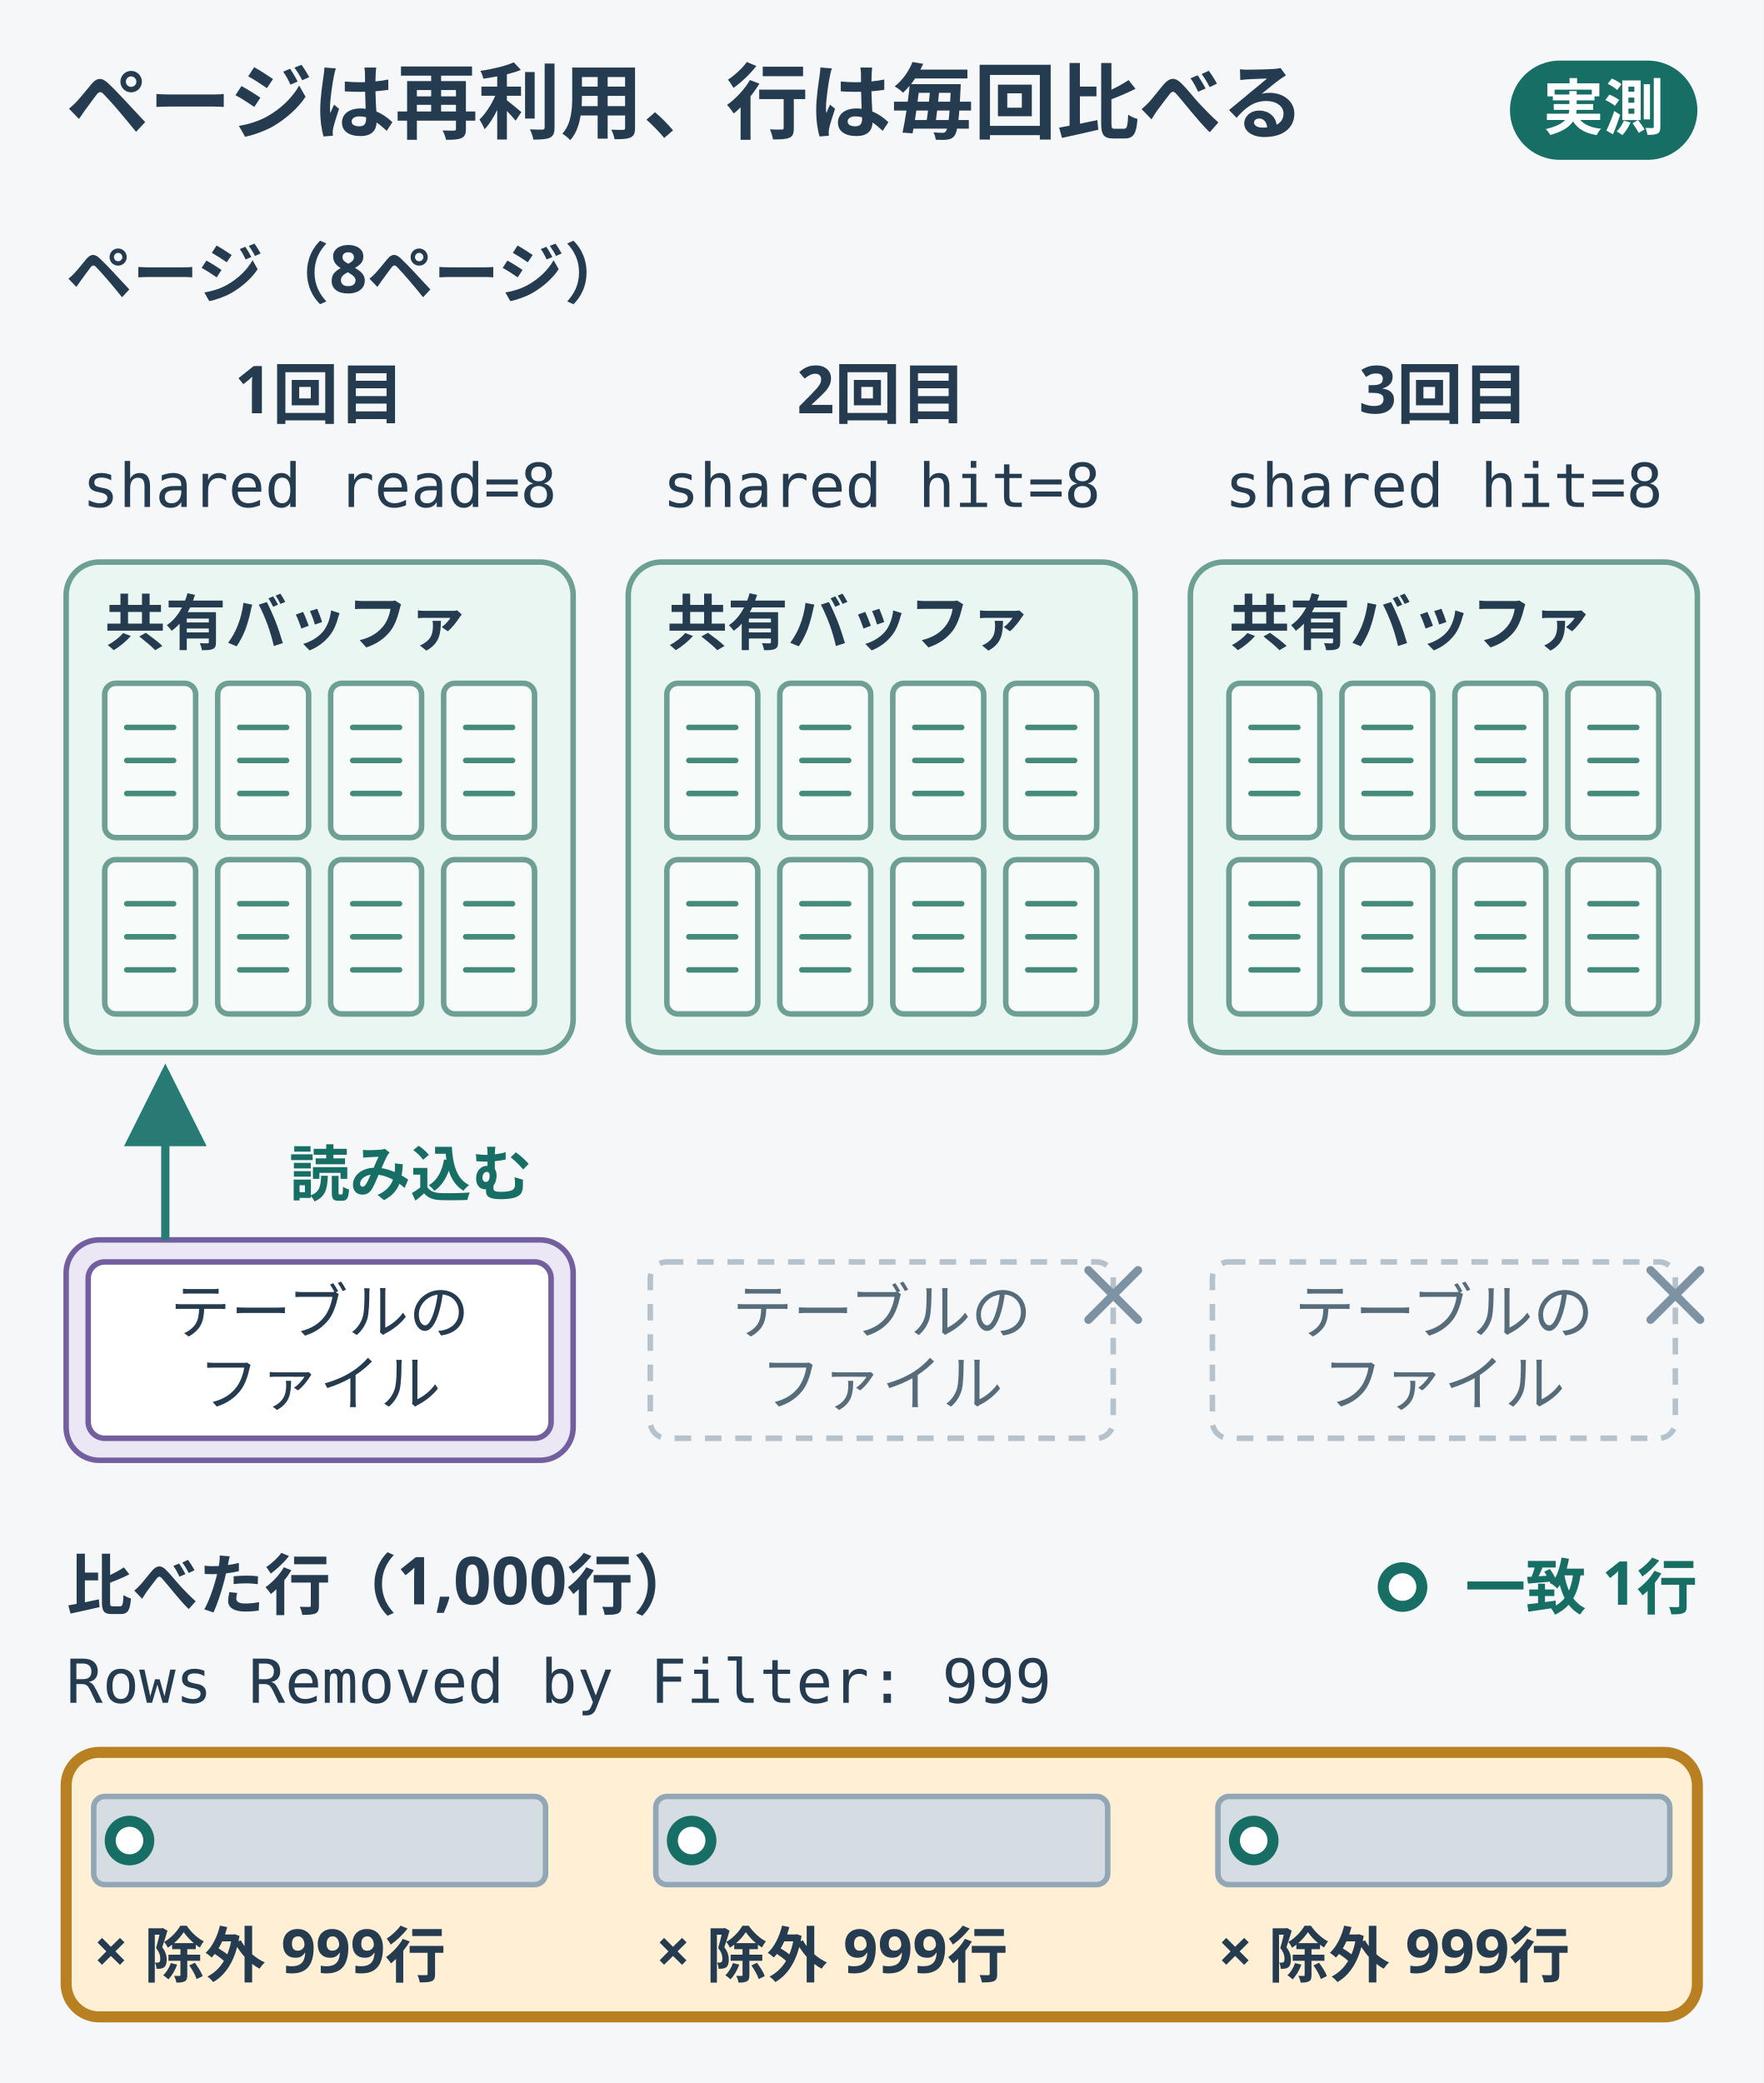
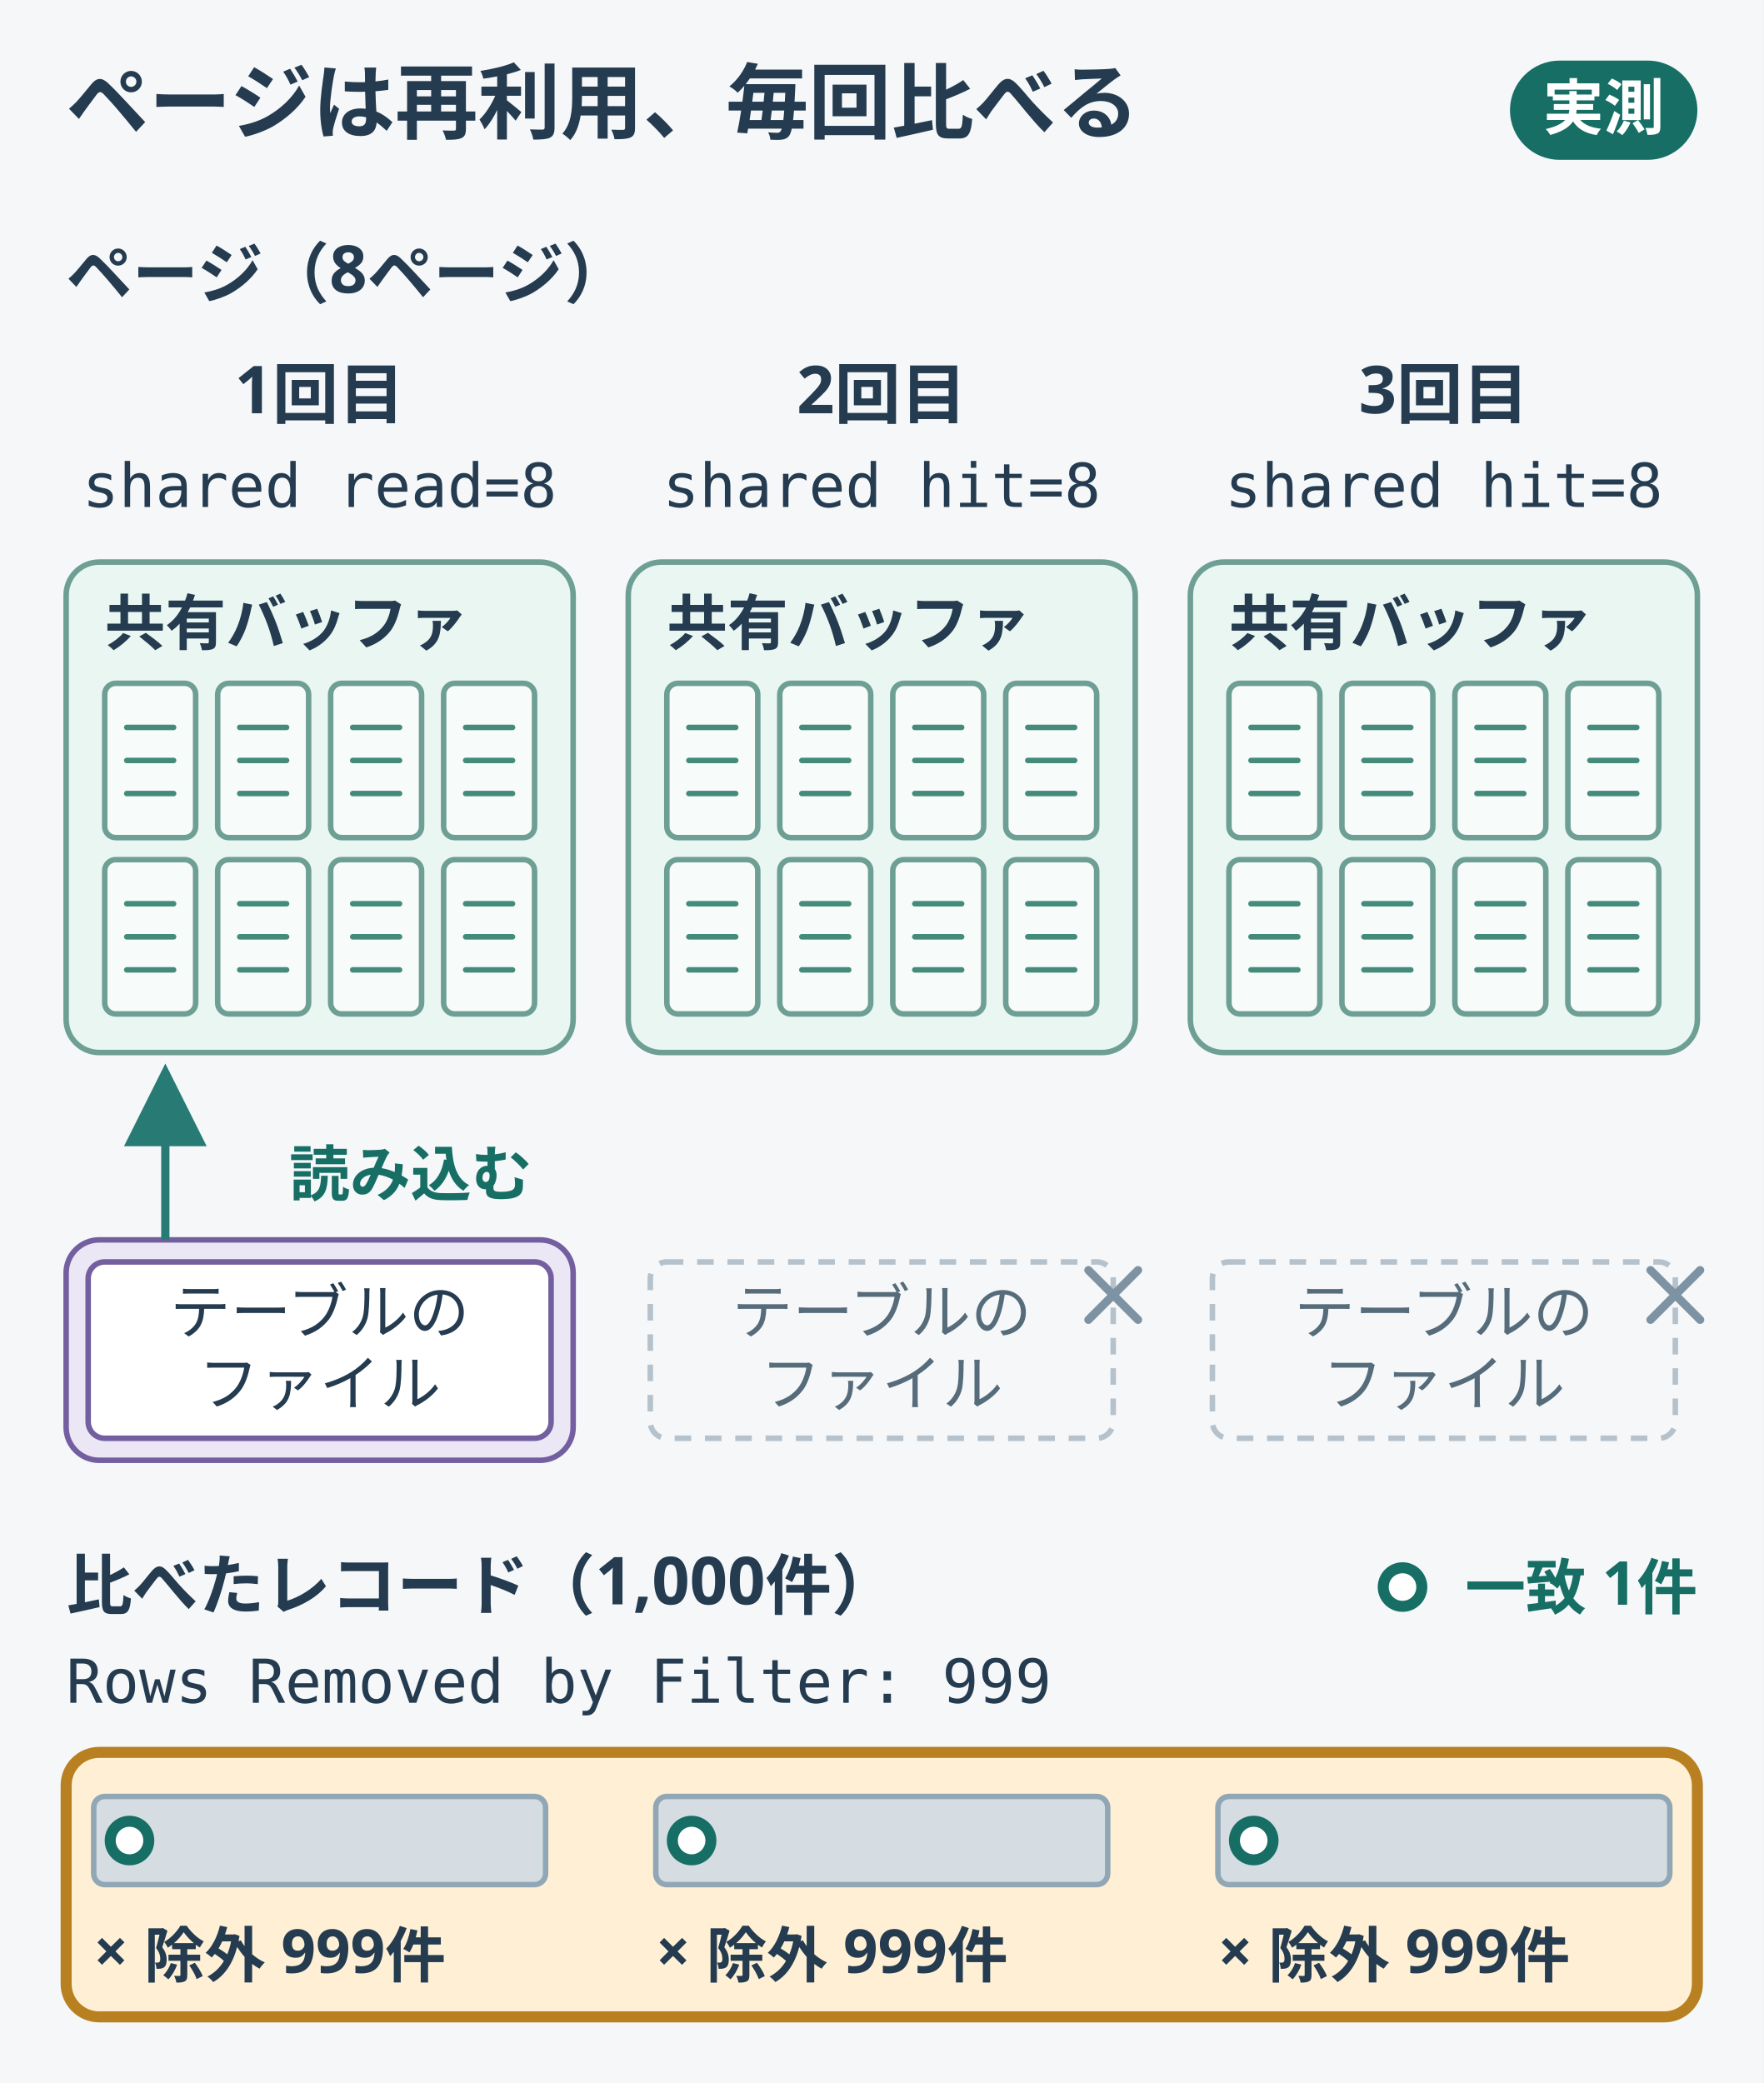
<svg xmlns="http://www.w3.org/2000/svg" width="640" height="756" viewBox="0 0 640 756" role="img" aria-labelledby="title">
  <defs>
    <marker id="flow" markerWidth="10" markerHeight="10" refX="9" refY="5" orient="auto">
      <path d="M0 0L10 5L0 10z" fill="#277b74" />
    </marker>
    <marker id="req" markerWidth="10" markerHeight="10" refX="9" refY="5" orient="auto">
      <path d="M0 0L10 5L0 10" fill="none" stroke="#945e11" stroke-width="2" />
    </marker>
    <marker id="ref" markerWidth="9" markerHeight="9" refX="8" refY="4.5" orient="auto">
      <path d="M0 0L9 4.5L0 9z" fill="#7d93a3" />
    </marker>
  </defs>
  <style>
text{font-family:"Hiragino Sans","Noto Sans JP",sans-serif;font-size:24px;fill:#243b50}
.h{font-size:30px;font-weight:700}.b{font-weight:700}.s{font-size:22px}.m{font-size:22px;fill:#566c7b}
.mono{font-family:ui-monospace,Menlo,monospace;font-size:22px}.tag{font-size:22px;font-weight:700;fill:#fff}
.teal{fill:#176e65}.brown{fill:#945e11}.real{fill:#176e65}
.panel{fill:#fff;stroke:#cedae1;stroke-width:2}.node{fill:#ecf2f8;stroke:#56738a;stroke-width:2}
.row{fill:#fff;stroke:#448b7c;stroke-width:2}.match{fill:#fff;stroke:#176e65;stroke-width:4}
.page{fill:#f7fbf9;stroke:#6d9f94;stroke-width:2}.ipage{fill:#f4f6f8;stroke:#6b7f8e;stroke-width:2}
.band{fill:#d5dde3;stroke:#92a7b5;stroke-width:2}.skip{fill:none;stroke:#b5c2cc;stroke-width:2;stroke-dasharray:6 5}
.hot{fill:#fff0d5;stroke:#b88020;stroke-width:4}.ghost{fill:#f5f7f9;stroke:#b5c2cc;stroke-width:2;stroke-dasharray:6 5}
.flow{fill:none;stroke:#277b74;stroke-width:3;marker-end:url(#flow)}.req{fill:none;stroke:#945e11;stroke-width:3;stroke-dasharray:8 6;marker-end:url(#req)}
.ref{fill:none;stroke:#7d93a3;stroke-width:2;marker-end:url(#ref)}.step{fill:#fff;stroke:#243b50;stroke-width:2.5}
.spine{fill:#e9f3f4;stroke:#243b50;stroke-width:1.5}
.work{fill:#fff;stroke:#56738a;stroke-width:2;stroke-dasharray:8 5}.val{fill:#dcefe8;stroke:#448b7c;stroke-width:2}.buffer{fill:#eaf6f1;stroke:#6d9f94;stroke-width:2}
.route{fill:#f4f6f8;stroke:#243b50;stroke-width:3}.leader{fill:none;stroke:#56738a;stroke-width:2}
.storage{fill:#ece7f5;stroke:#735f9f;stroke-width:2}.file{fill:#fff;stroke:#735f9f;stroke-width:2}
  .cmp{fill:#dfe5ea}
.swap{fill:#dcefe8;stroke:#243b50;stroke-width:4}
.big{font-size:56px;font-weight:700}
  </style>
  <rect width="640" height="756" fill="#f5f7f9" />
-   <text x="24" y="48" class="h">ページは再利用、行は毎回比べる</text>
+   <text x="24" y="48" class="h">ページは再利用、毎回比べる</text>
  <rect x="548" y="22" width="68" height="36" rx="18" class="real" />
  <text x="582" y="47" text-anchor="middle" class="tag">実測</text>
  <text x="24" y="108" class="b">ページ（8ページ）</text>
  <g id="run-1">
    <text x="116" y="150" text-anchor="middle" class="b">1回目</text>
    <text x="116" y="184" text-anchor="middle" class="mono">shared read=8</text>
    <rect x="24" y="204" width="184" height="178" rx="12" class="buffer" />
    <text x="38" y="234" class="s b">共有バッファ</text>
    <rect x="38" y="248" width="33" height="56" rx="4" class="page" />
    <rect x="79" y="248" width="33" height="56" rx="4" class="page" />
    <rect x="120" y="248" width="33" height="56" rx="4" class="page" />
    <rect x="161" y="248" width="33" height="56" rx="4" class="page" />
    <rect x="38" y="312" width="33" height="56" rx="4" class="page" />
    <rect x="79" y="312" width="33" height="56" rx="4" class="page" />
    <rect x="120" y="312" width="33" height="56" rx="4" class="page" />
    <rect x="161" y="312" width="33" height="56" rx="4" class="page" />
    <g class="row" stroke-linecap="round">
      <path d="M46 264H63M46 276H63M46 288H63" />
      <path d="M87 264H104M87 276H104M87 288H104" />
      <path d="M128 264H145M128 276H145M128 288H145" />
      <path d="M169 264H186M169 276H186M169 288H186" />
      <path d="M46 328H63M46 340H63M46 352H63" />
      <path d="M87 328H104M87 340H104M87 352H104" />
      <path d="M128 328H145M128 340H145M128 352H145" />
      <path d="M169 328H186M169 340H186M169 352H186" />
    </g>
    <rect x="24" y="450" width="184" height="80" rx="12" class="storage" />
    <rect x="32" y="458" width="168" height="64" rx="6" class="file" />
    <text x="116" y="484" text-anchor="middle" class="s">テーブルの</text>
    <text x="116" y="510" text-anchor="middle" class="s">ファイル</text>
    <path d="M60 450 V389" class="flow" />
    <text x="105" y="434" class="s b teal">読み込む</text>
  </g>
  <g id="run-2">
    <text x="320" y="150" text-anchor="middle" class="b">2回目</text>
    <text x="320" y="184" text-anchor="middle" class="mono">shared hit=8</text>
    <rect x="228" y="204" width="184" height="178" rx="12" class="buffer" />
    <text x="242" y="234" class="s b">共有バッファ</text>
    <rect x="242" y="248" width="33" height="56" rx="4" class="page" />
    <rect x="283" y="248" width="33" height="56" rx="4" class="page" />
    <rect x="324" y="248" width="33" height="56" rx="4" class="page" />
    <rect x="365" y="248" width="33" height="56" rx="4" class="page" />
    <rect x="242" y="312" width="33" height="56" rx="4" class="page" />
    <rect x="283" y="312" width="33" height="56" rx="4" class="page" />
    <rect x="324" y="312" width="33" height="56" rx="4" class="page" />
    <rect x="365" y="312" width="33" height="56" rx="4" class="page" />
    <g class="row" stroke-linecap="round">
      <path d="M250 264H267M250 276H267M250 288H267" />
      <path d="M291 264H308M291 276H308M291 288H308" />
      <path d="M332 264H349M332 276H349M332 288H349" />
      <path d="M373 264H390M373 276H390M373 288H390" />
      <path d="M250 328H267M250 340H267M250 352H267" />
      <path d="M291 328H308M291 340H308M291 352H308" />
      <path d="M332 328H349M332 340H349M332 352H349" />
      <path d="M373 328H390M373 340H390M373 352H390" />
    </g>
    <rect x="236" y="458" width="168" height="64" rx="6" class="ghost" />
    <text x="320" y="484" text-anchor="middle" class="m">テーブルの</text>
    <text x="320" y="510" text-anchor="middle" class="m">ファイル</text>
    <path d="M395 461 L413 479 M413 461 L395 479" fill="none" stroke="#7d93a3" stroke-width="3" stroke-linecap="round" />
  </g>
  <g id="run-3">
    <text x="524" y="150" text-anchor="middle" class="b">3回目</text>
    <text x="524" y="184" text-anchor="middle" class="mono">shared hit=8</text>
    <rect x="432" y="204" width="184" height="178" rx="12" class="buffer" />
    <text x="446" y="234" class="s b">共有バッファ</text>
    <rect x="446" y="248" width="33" height="56" rx="4" class="page" />
    <rect x="487" y="248" width="33" height="56" rx="4" class="page" />
    <rect x="528" y="248" width="33" height="56" rx="4" class="page" />
    <rect x="569" y="248" width="33" height="56" rx="4" class="page" />
    <rect x="446" y="312" width="33" height="56" rx="4" class="page" />
    <rect x="487" y="312" width="33" height="56" rx="4" class="page" />
    <rect x="528" y="312" width="33" height="56" rx="4" class="page" />
    <rect x="569" y="312" width="33" height="56" rx="4" class="page" />
    <g class="row" stroke-linecap="round">
      <path d="M454 264H471M454 276H471M454 288H471" />
      <path d="M495 264H512M495 276H512M495 288H512" />
      <path d="M536 264H553M536 276H553M536 288H553" />
      <path d="M577 264H594M577 276H594M577 288H594" />
      <path d="M454 328H471M454 340H471M454 352H471" />
      <path d="M495 328H512M495 340H512M495 352H512" />
      <path d="M536 328H553M536 340H553M536 352H553" />
      <path d="M577 328H594M577 340H594M577 352H594" />
    </g>
    <rect x="440" y="458" width="168" height="64" rx="6" class="ghost" />
    <text x="524" y="484" text-anchor="middle" class="m">テーブルの</text>
    <text x="524" y="510" text-anchor="middle" class="m">ファイル</text>
    <path d="M599 461 L617 479 M617 461 L599 479" fill="none" stroke="#7d93a3" stroke-width="3" stroke-linecap="round" />
  </g>
  <g id="rows">
-     <text x="24" y="584" class="b">比べた行（1,000行）</text>
+     <text x="24" y="584" class="b">比べたレコード（1,000件）</text>
    <circle cx="509" cy="576" r="7" class="match" />
-     <text x="616" y="584" text-anchor="end" class="s b teal">一致 1行</text>
+     <text x="616" y="584" text-anchor="end" class="s b teal">一致 1件</text>
    <text x="24" y="618" class="mono">Rows Removed by Filter: 999</text>
    <rect x="24" y="636" width="592" height="96" rx="12" class="hot" />
    <rect x="34" y="652" width="164" height="32" rx="4" class="band" />
    <circle cx="47" cy="668" r="7" class="match" />
-     <text x="34" y="716" class="s b">× 除外 999行</text>
+     <text x="34" y="716" class="s b">× 除外 999件</text>
    <rect x="238" y="652" width="164" height="32" rx="4" class="band" />
    <circle cx="251" cy="668" r="7" class="match" />
-     <text x="238" y="716" class="s b">× 除外 999行</text>
+     <text x="238" y="716" class="s b">× 除外 999件</text>
    <rect x="442" y="652" width="164" height="32" rx="4" class="band" />
    <circle cx="455" cy="668" r="7" class="match" />
-     <text x="442" y="716" class="s b">× 除外 999行</text>
+     <text x="442" y="716" class="s b">× 除外 999件</text>
  </g>
</svg>
